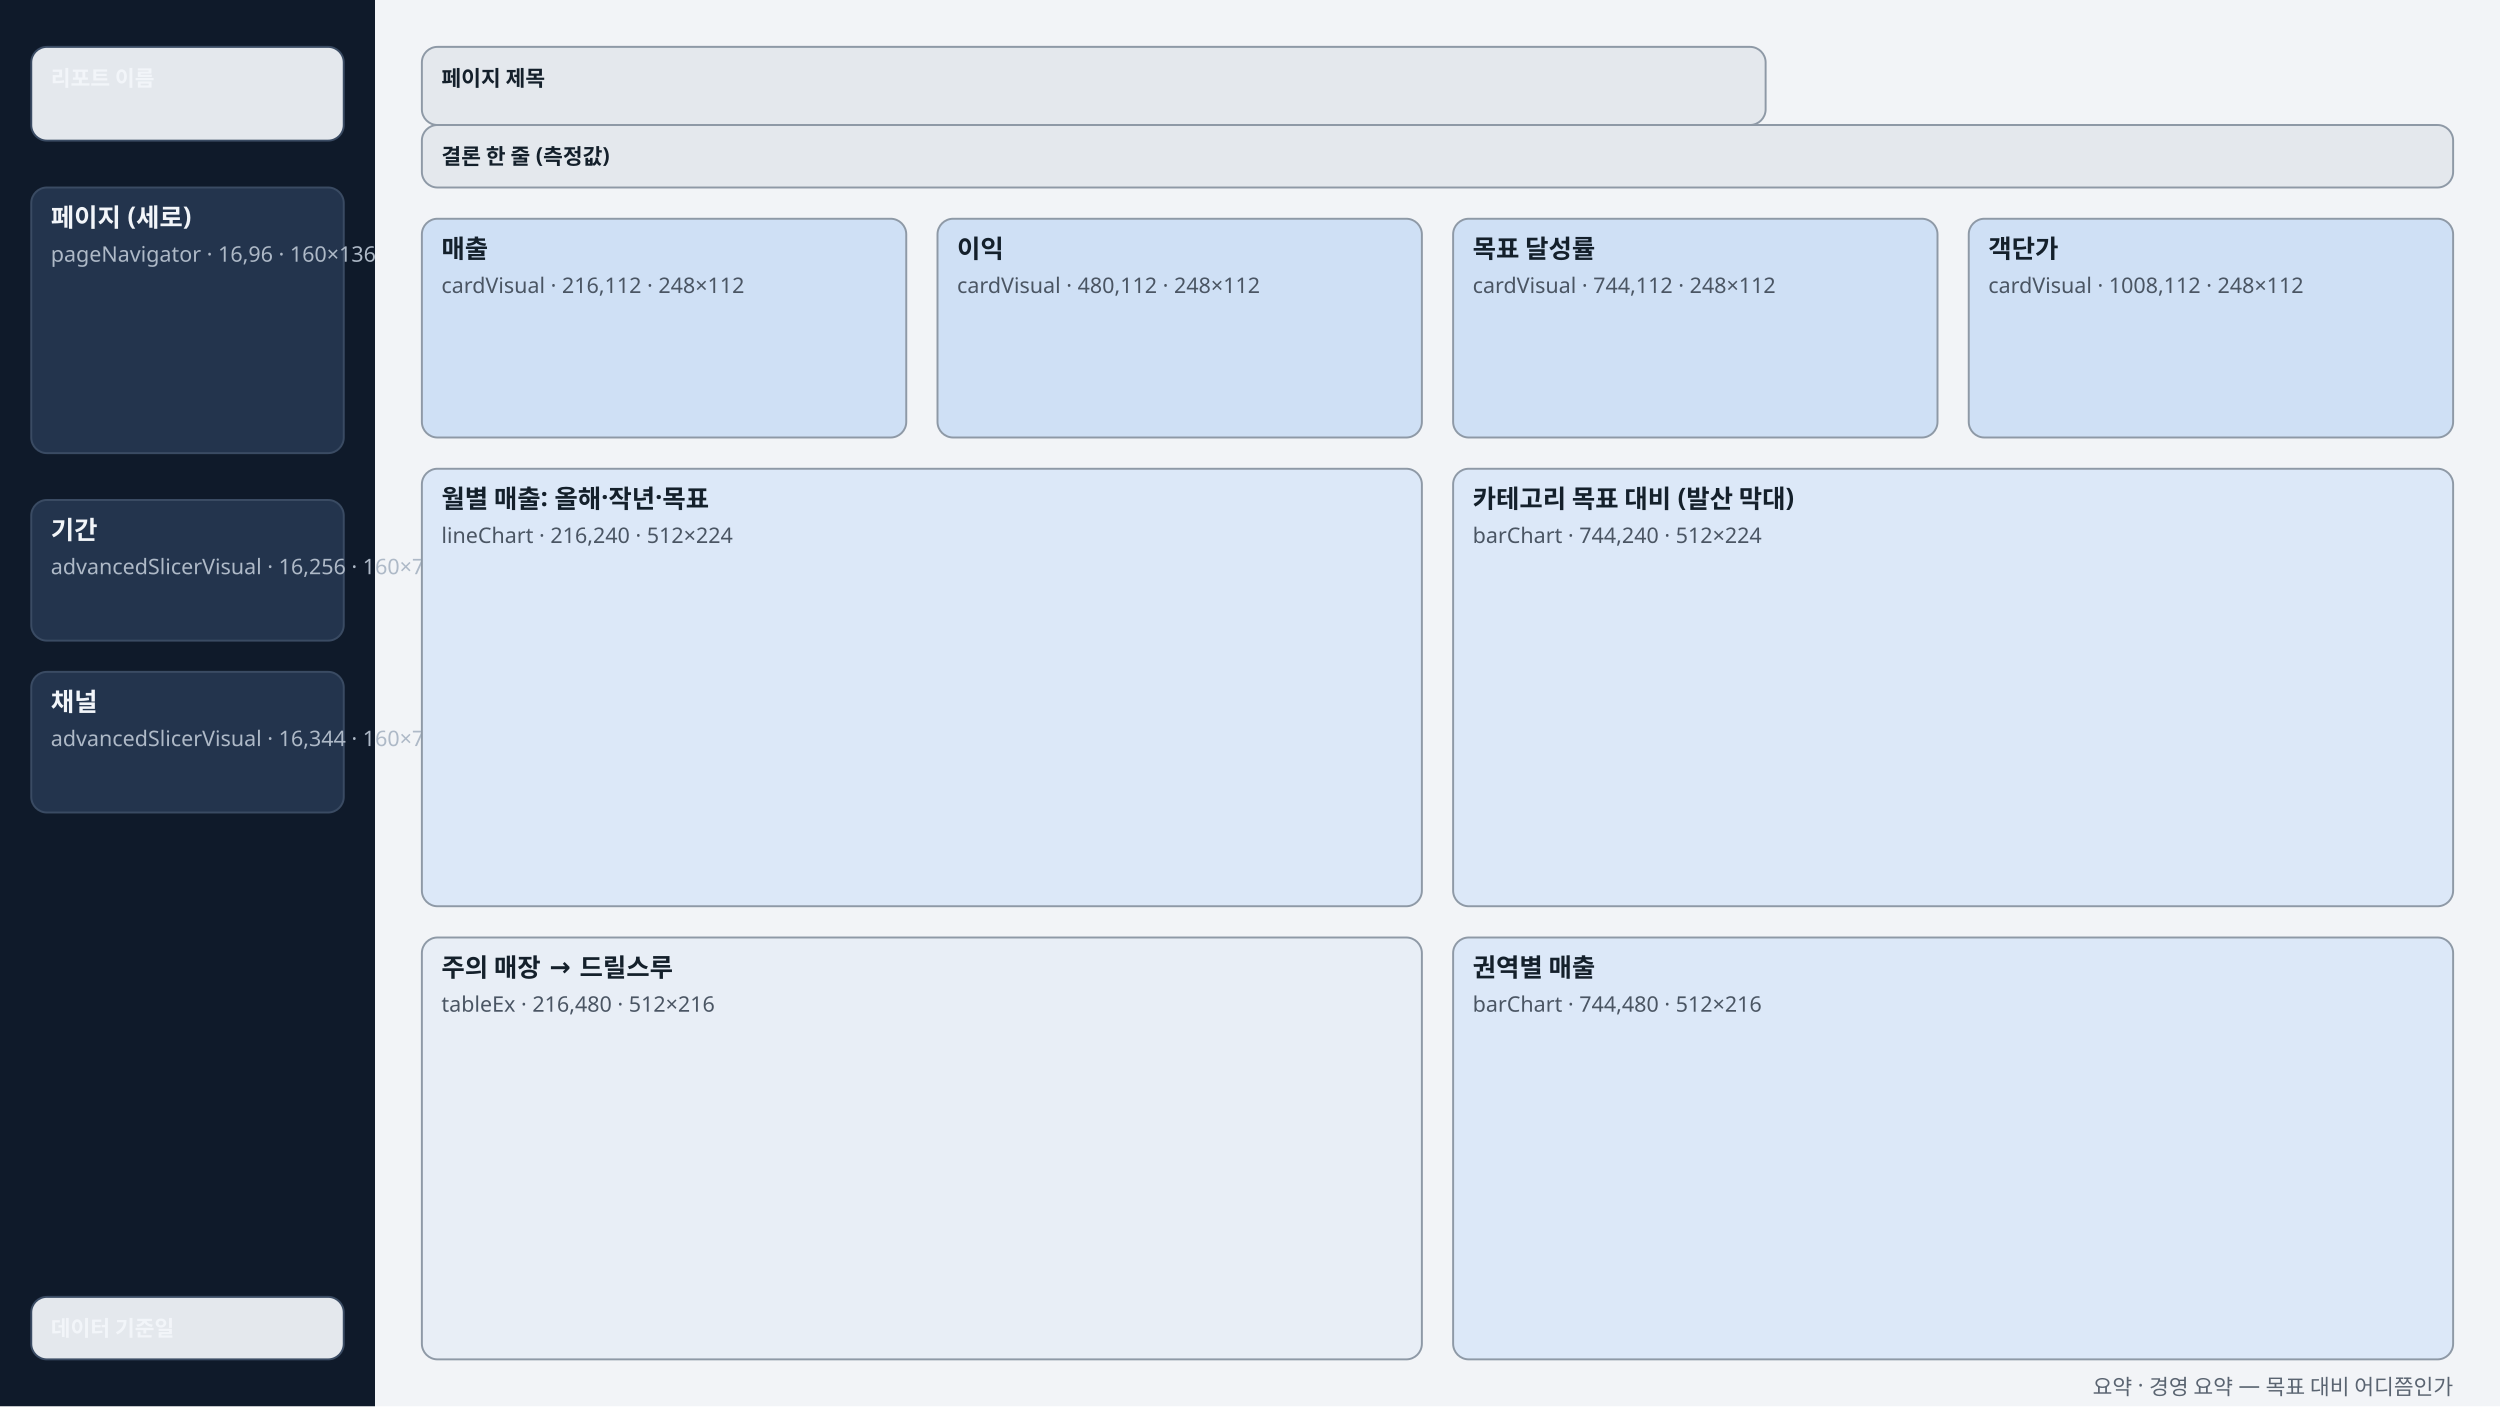
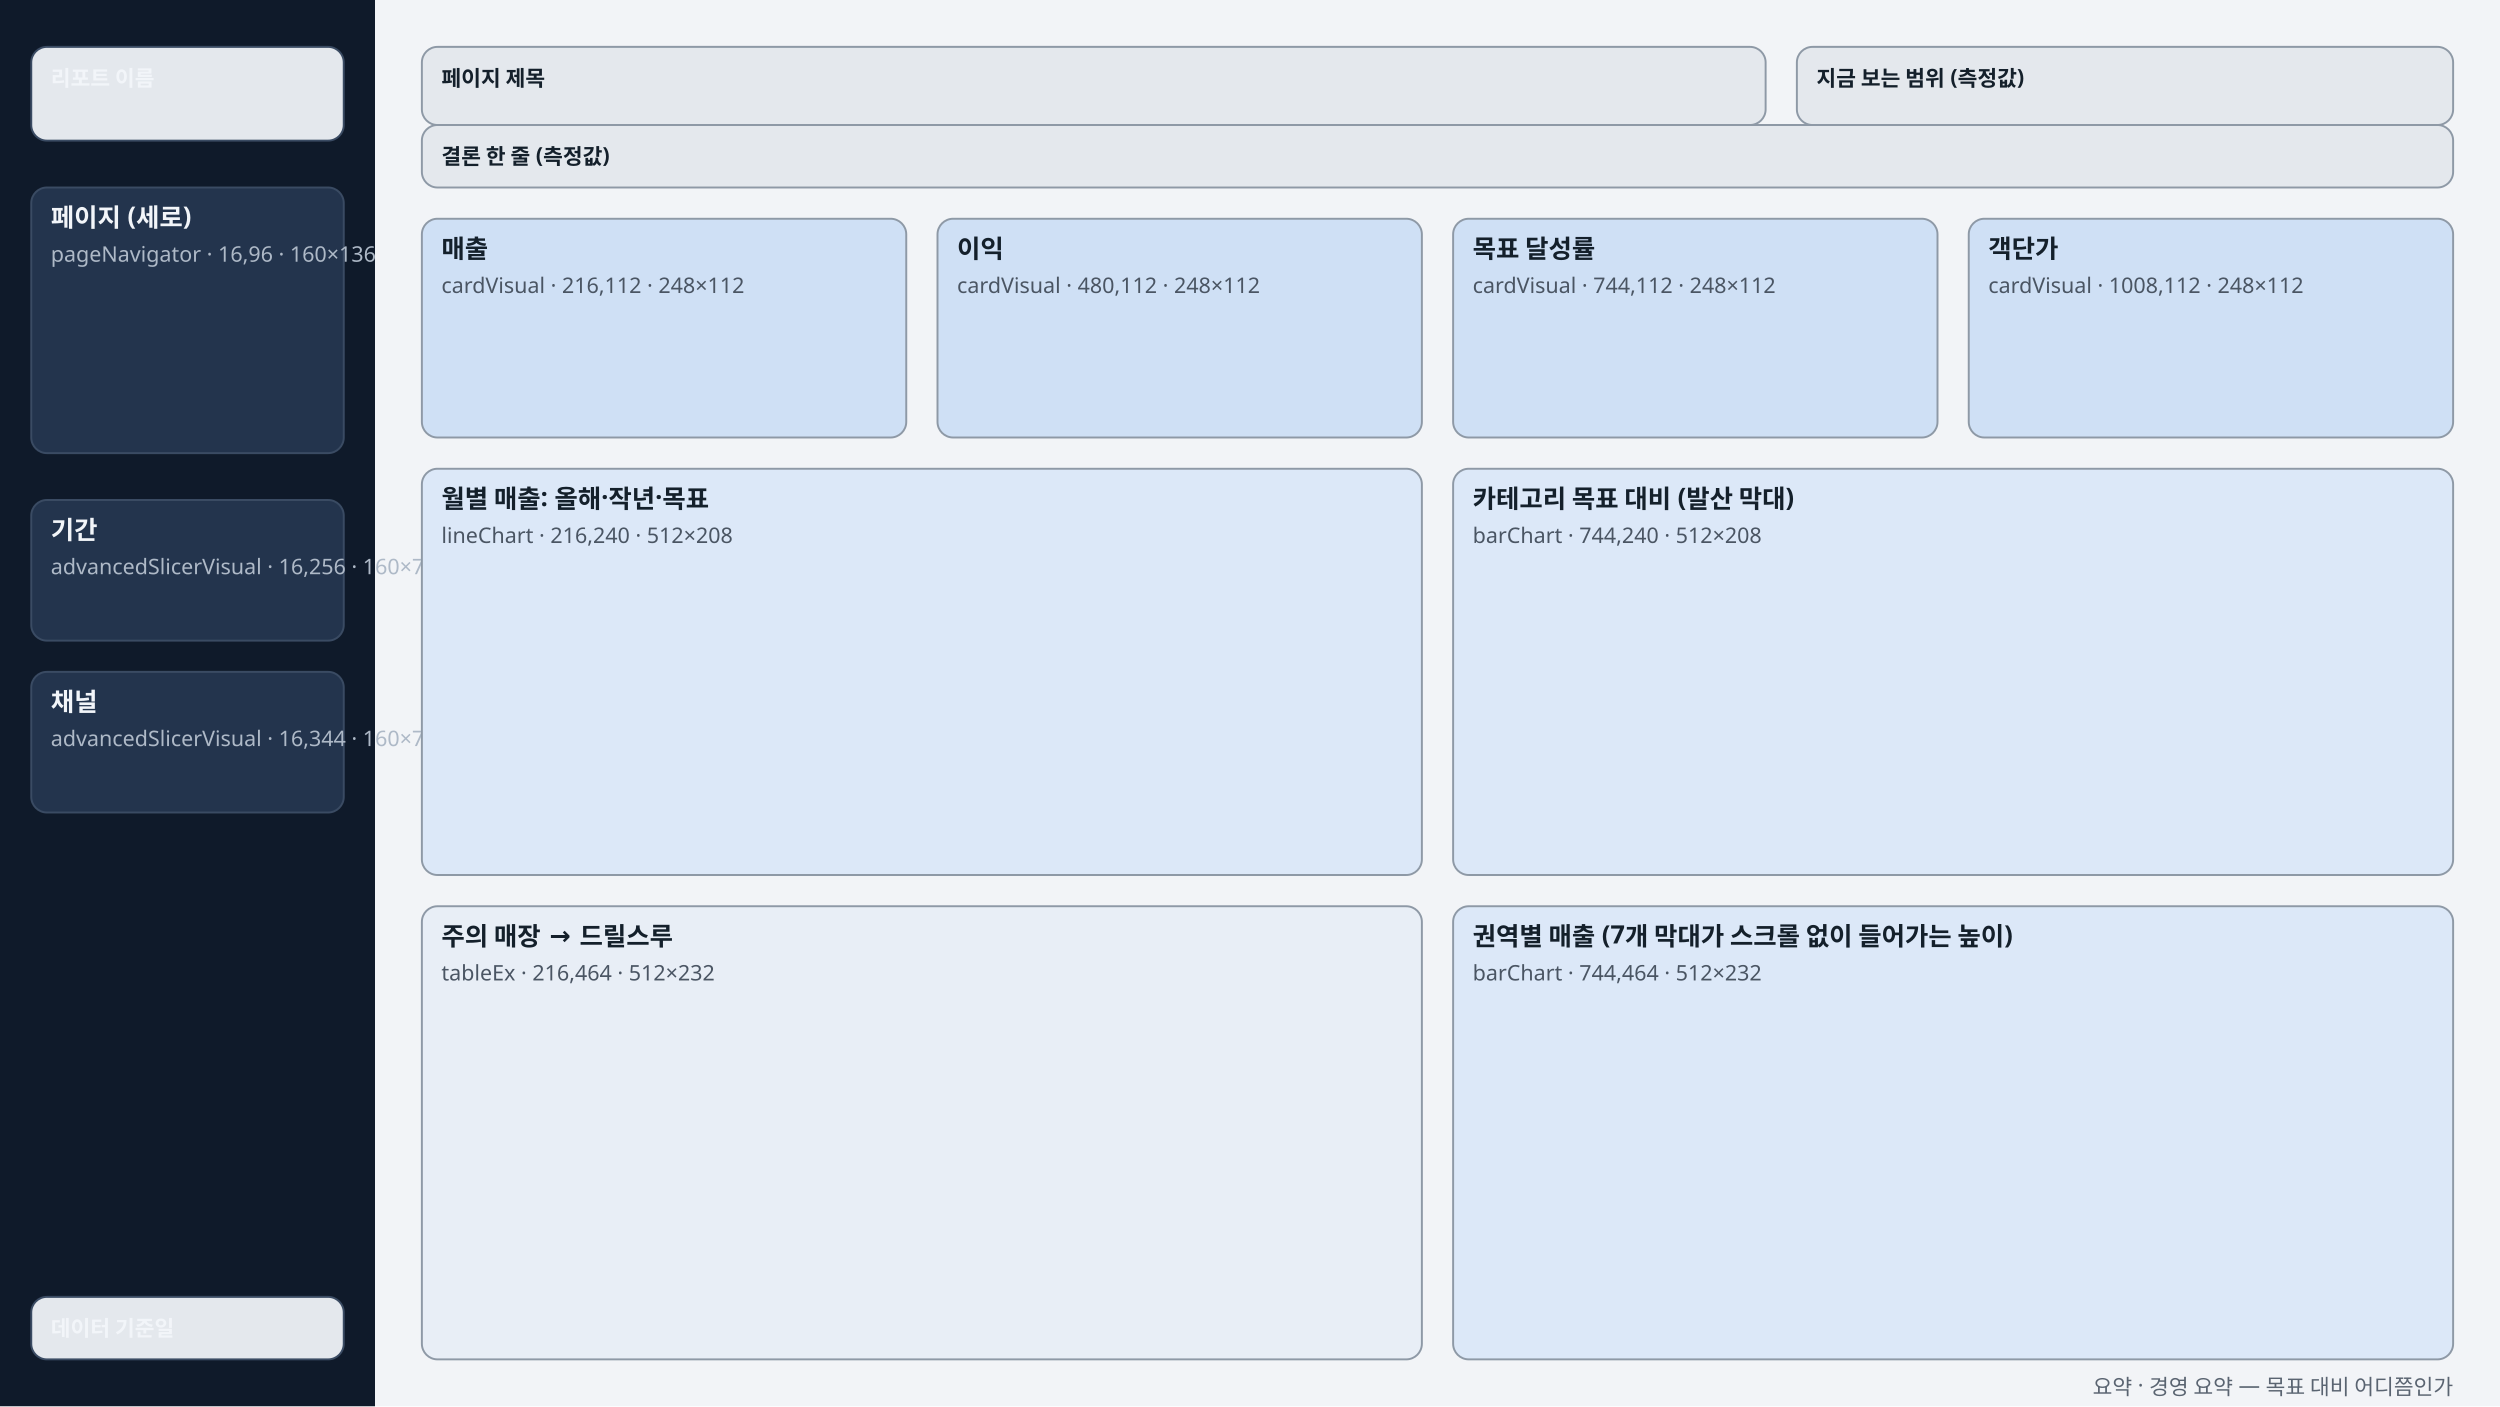
<svg xmlns="http://www.w3.org/2000/svg" viewBox="0 0 1280 720" width="1280" height="720" font-family="Segoe UI, Malgun Gothic, sans-serif">
  <rect width="1280" height="720" fill="#F2F4F7" />
  <rect x="0" y="0" width="192" height="720" fill="#0F1A2A" />
  <rect x="16" y="24" width="160" height="48" rx="8" fill="#E4E8ED" stroke="#3A4B63" stroke-width="1" />
  <text x="26" y="44" font-size="11" font-weight="600" fill="#F2F5F9">리포트 이름</text>
  <rect x="16" y="96" width="160" height="136" rx="8" fill="#23344D" stroke="#3A4B63" stroke-width="1" />
  <text x="26" y="116" font-size="13" font-weight="600" fill="#F2F5F9">페이지 (세로)</text>
  <text x="26" y="134" font-size="11" fill="#AEB9C7">pageNavigator · 16,96 · 160×136</text>
  <rect x="16" y="256" width="160" height="72" rx="8" fill="#23344D" stroke="#3A4B63" stroke-width="1" />
  <text x="26" y="276" font-size="13" font-weight="600" fill="#F2F5F9">기간</text>
  <text x="26" y="294" font-size="11" fill="#AEB9C7">advancedSlicerVisual · 16,256 · 160×72</text>
  <rect x="16" y="344" width="160" height="72" rx="8" fill="#23344D" stroke="#3A4B63" stroke-width="1" />
  <text x="26" y="364" font-size="13" font-weight="600" fill="#F2F5F9">채널</text>
  <text x="26" y="382" font-size="11" fill="#AEB9C7">advancedSlicerVisual · 16,344 · 160×72</text>
  <rect x="16" y="664" width="160" height="32" rx="8" fill="#E4E8ED" stroke="#3A4B63" stroke-width="1" />
  <text x="26" y="684" font-size="11" font-weight="600" fill="#F2F5F9">데이터 기준일</text>
  <rect x="216" y="24" width="688" height="40" rx="8" fill="#E4E8ED" stroke="#8E99A6" stroke-width="1" />
  <text x="226" y="44" font-size="11" font-weight="600" fill="#14202B">페이지 제목</text>
+   <rect x="920" y="24" width="336" height="40" rx="8" fill="#E4E8ED" stroke="#8E99A6" stroke-width="1" />
+   <text x="930" y="44" font-size="11" font-weight="600" fill="#14202B">지금 보는 범위 (측정값)</text>
  <rect x="216" y="64" width="1040" height="32" rx="8" fill="#E4E8ED" stroke="#8E99A6" stroke-width="1" />
  <text x="226" y="84" font-size="11" font-weight="600" fill="#14202B">결론 한 줄 (측정값)</text>
  <rect x="216" y="112" width="248" height="112" rx="8" fill="#CFE0F5" stroke="#8E99A6" stroke-width="1" />
  <text x="226" y="132" font-size="13" font-weight="600" fill="#14202B">매출</text>
  <text x="226" y="150" font-size="11" fill="#4A5563">cardVisual · 216,112 · 248×112</text>
  <rect x="480" y="112" width="248" height="112" rx="8" fill="#CFE0F5" stroke="#8E99A6" stroke-width="1" />
  <text x="490" y="132" font-size="13" font-weight="600" fill="#14202B">이익</text>
  <text x="490" y="150" font-size="11" fill="#4A5563">cardVisual · 480,112 · 248×112</text>
  <rect x="744" y="112" width="248" height="112" rx="8" fill="#CFE0F5" stroke="#8E99A6" stroke-width="1" />
  <text x="754" y="132" font-size="13" font-weight="600" fill="#14202B">목표 달성률</text>
  <text x="754" y="150" font-size="11" fill="#4A5563">cardVisual · 744,112 · 248×112</text>
  <rect x="1008" y="112" width="248" height="112" rx="8" fill="#CFE0F5" stroke="#8E99A6" stroke-width="1" />
  <text x="1018" y="132" font-size="13" font-weight="600" fill="#14202B">객단가</text>
  <text x="1018" y="150" font-size="11" fill="#4A5563">cardVisual · 1008,112 · 248×112</text>
-   <rect x="216" y="240" width="512" height="224" rx="8" fill="#DCE8F8" stroke="#8E99A6" stroke-width="1" />
+   <rect x="216" y="240" width="512" height="208" rx="8" fill="#DCE8F8" stroke="#8E99A6" stroke-width="1" />
  <text x="226" y="260" font-size="13" font-weight="600" fill="#14202B">월별 매출: 올해·작년·목표</text>
-   <text x="226" y="278" font-size="11" fill="#4A5563">lineChart · 216,240 · 512×224</text>
-   <rect x="744" y="240" width="512" height="224" rx="8" fill="#DCE8F8" stroke="#8E99A6" stroke-width="1" />
+   <text x="226" y="278" font-size="11" fill="#4A5563">lineChart · 216,240 · 512×208</text>
+   <rect x="744" y="240" width="512" height="208" rx="8" fill="#DCE8F8" stroke="#8E99A6" stroke-width="1" />
  <text x="754" y="260" font-size="13" font-weight="600" fill="#14202B">카테고리 목표 대비 (발산 막대)</text>
-   <text x="754" y="278" font-size="11" fill="#4A5563">barChart · 744,240 · 512×224</text>
-   <rect x="216" y="480" width="512" height="216" rx="8" fill="#E8EEF6" stroke="#8E99A6" stroke-width="1" />
-   <text x="226" y="500" font-size="13" font-weight="600" fill="#14202B">주의 매장 → 드릴스루</text>
-   <text x="226" y="518" font-size="11" fill="#4A5563">tableEx · 216,480 · 512×216</text>
-   <rect x="744" y="480" width="512" height="216" rx="8" fill="#DCE8F8" stroke="#8E99A6" stroke-width="1" />
-   <text x="754" y="500" font-size="13" font-weight="600" fill="#14202B">권역별 매출</text>
-   <text x="754" y="518" font-size="11" fill="#4A5563">barChart · 744,480 · 512×216</text>
+   <text x="754" y="278" font-size="11" fill="#4A5563">barChart · 744,240 · 512×208</text>
+   <rect x="216" y="464" width="512" height="232" rx="8" fill="#E8EEF6" stroke="#8E99A6" stroke-width="1" />
+   <text x="226" y="484" font-size="13" font-weight="600" fill="#14202B">주의 매장 → 드릴스루</text>
+   <text x="226" y="502" font-size="11" fill="#4A5563">tableEx · 216,464 · 512×232</text>
+   <rect x="744" y="464" width="512" height="232" rx="8" fill="#DCE8F8" stroke="#8E99A6" stroke-width="1" />
+   <text x="754" y="484" font-size="13" font-weight="600" fill="#14202B">권역별 매출 (7개 막대가 스크롤 없이 들어가는 높이)</text>
+   <text x="754" y="502" font-size="11" fill="#4A5563">barChart · 744,464 · 512×232</text>
  <text x="1256" y="714" font-size="11" text-anchor="end" fill="#5A6471">요약 · 경영 요약 — 목표 대비 어디쯤인가</text>
</svg>
